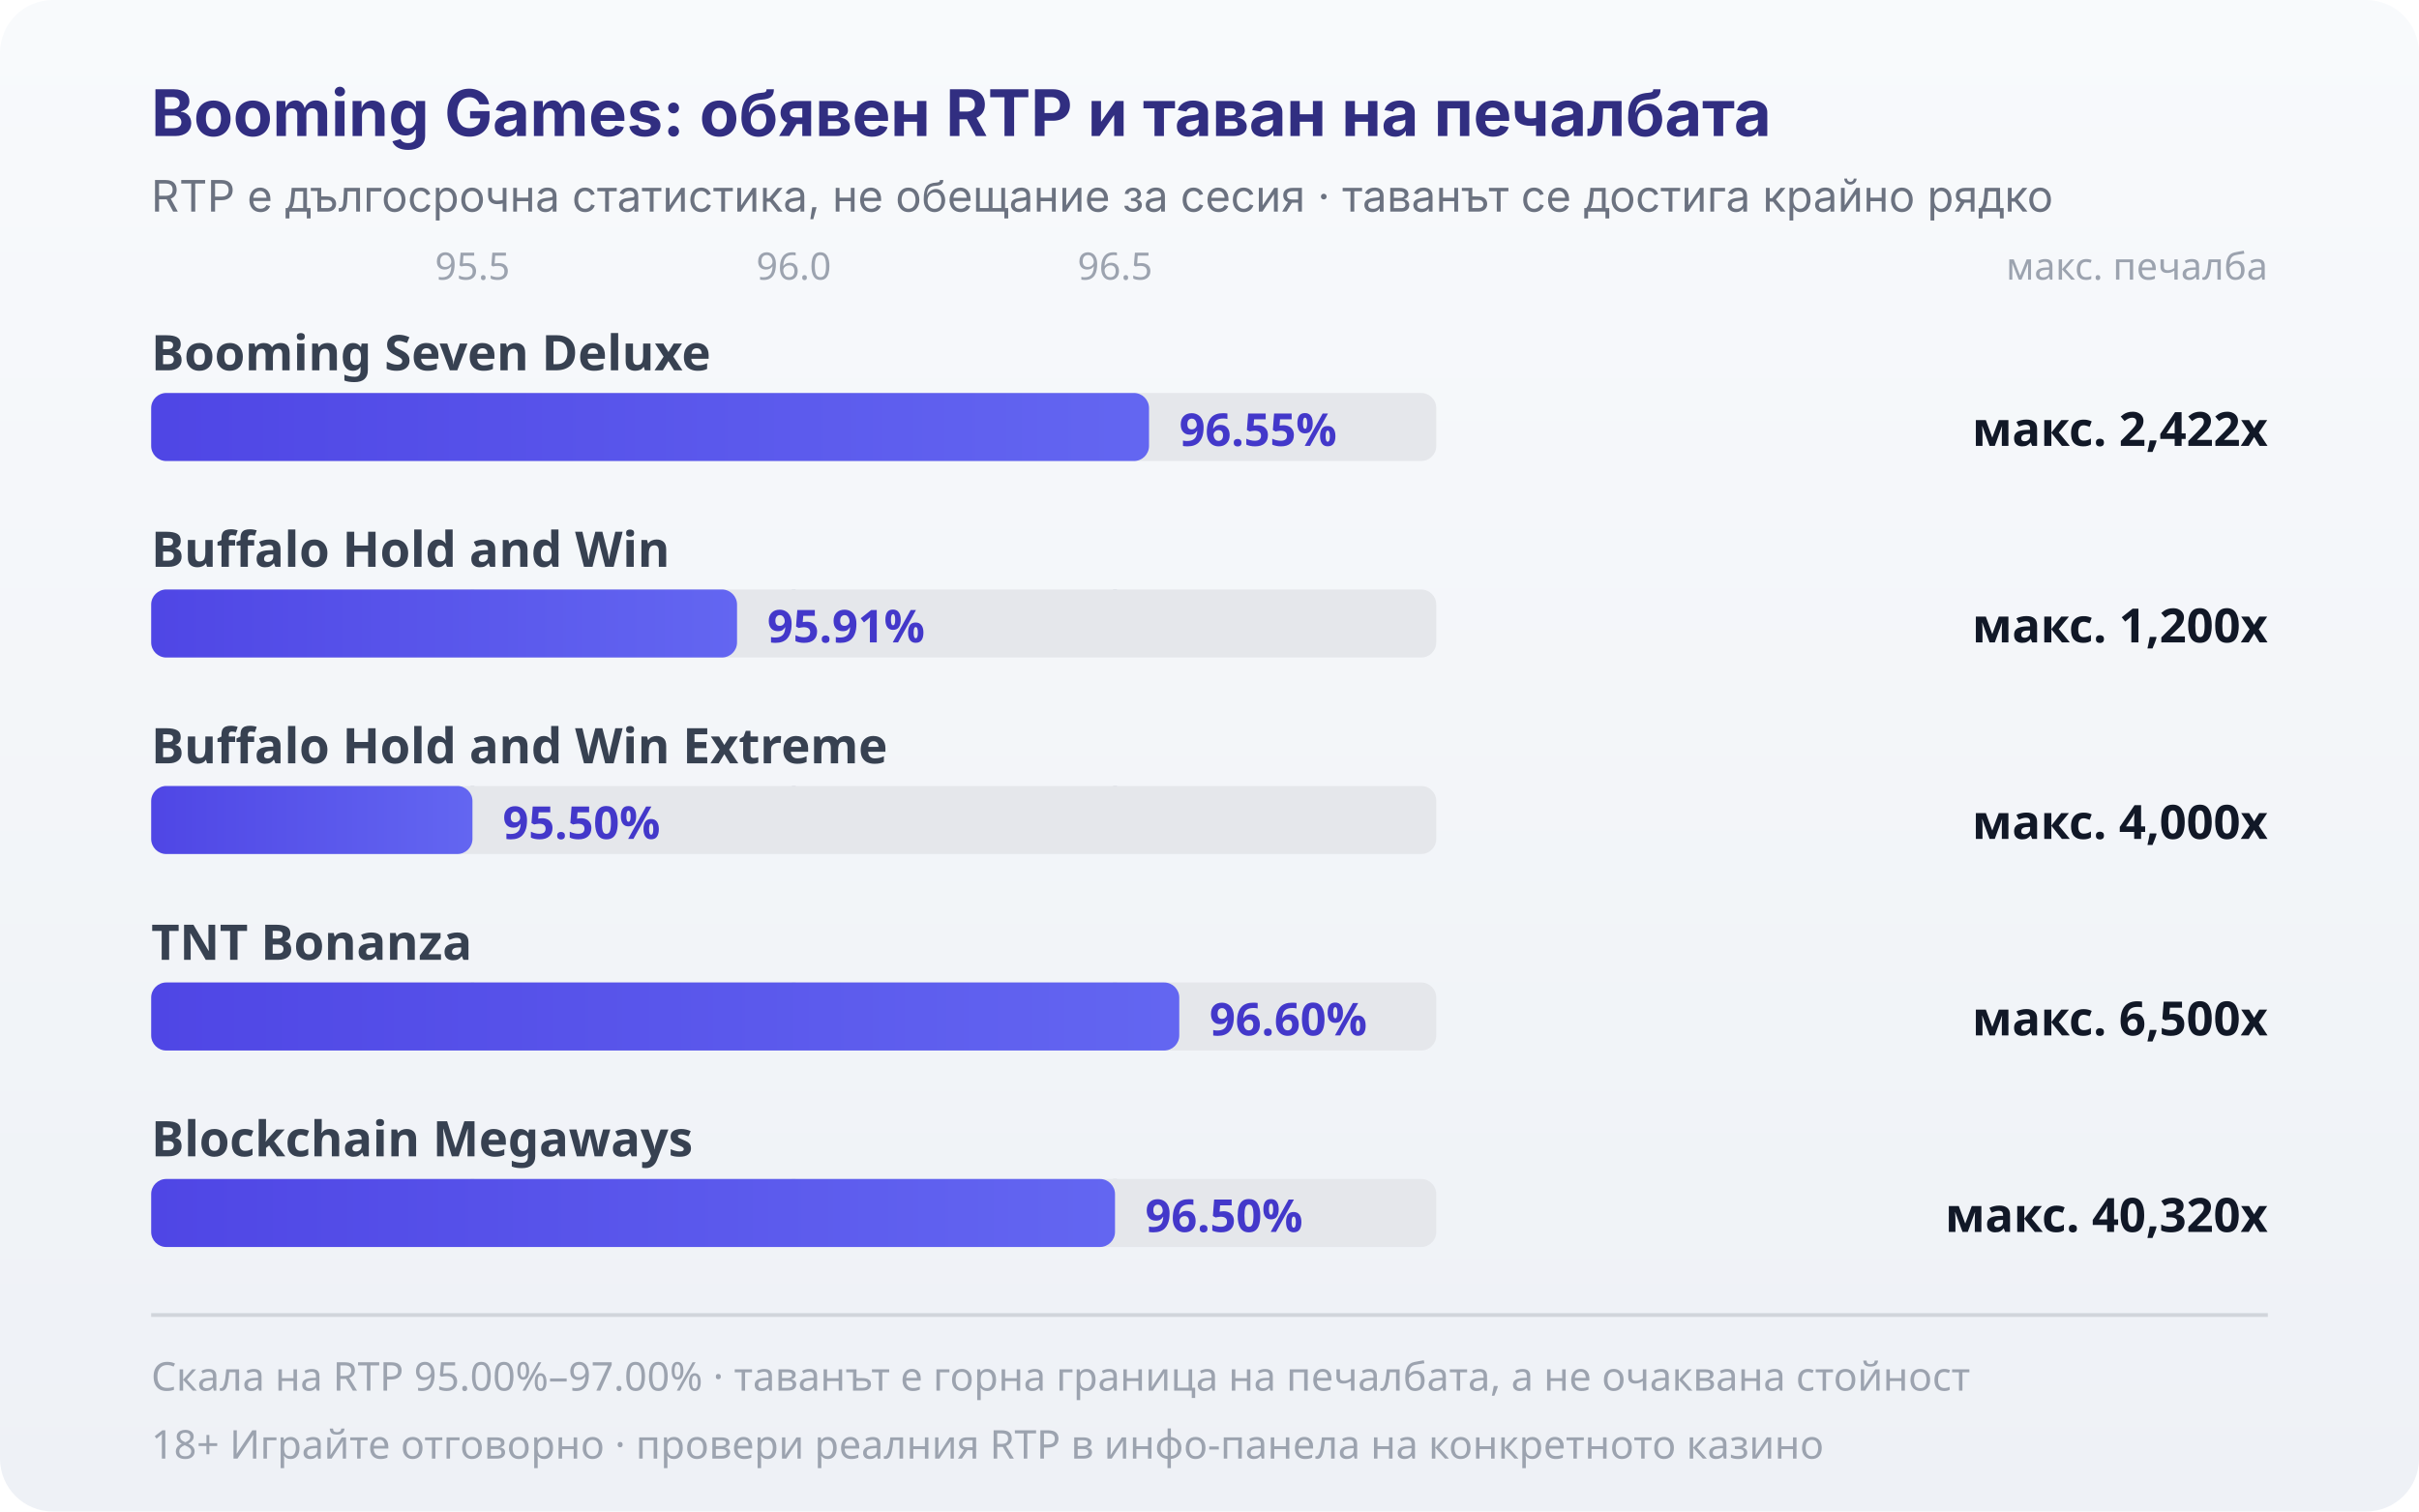
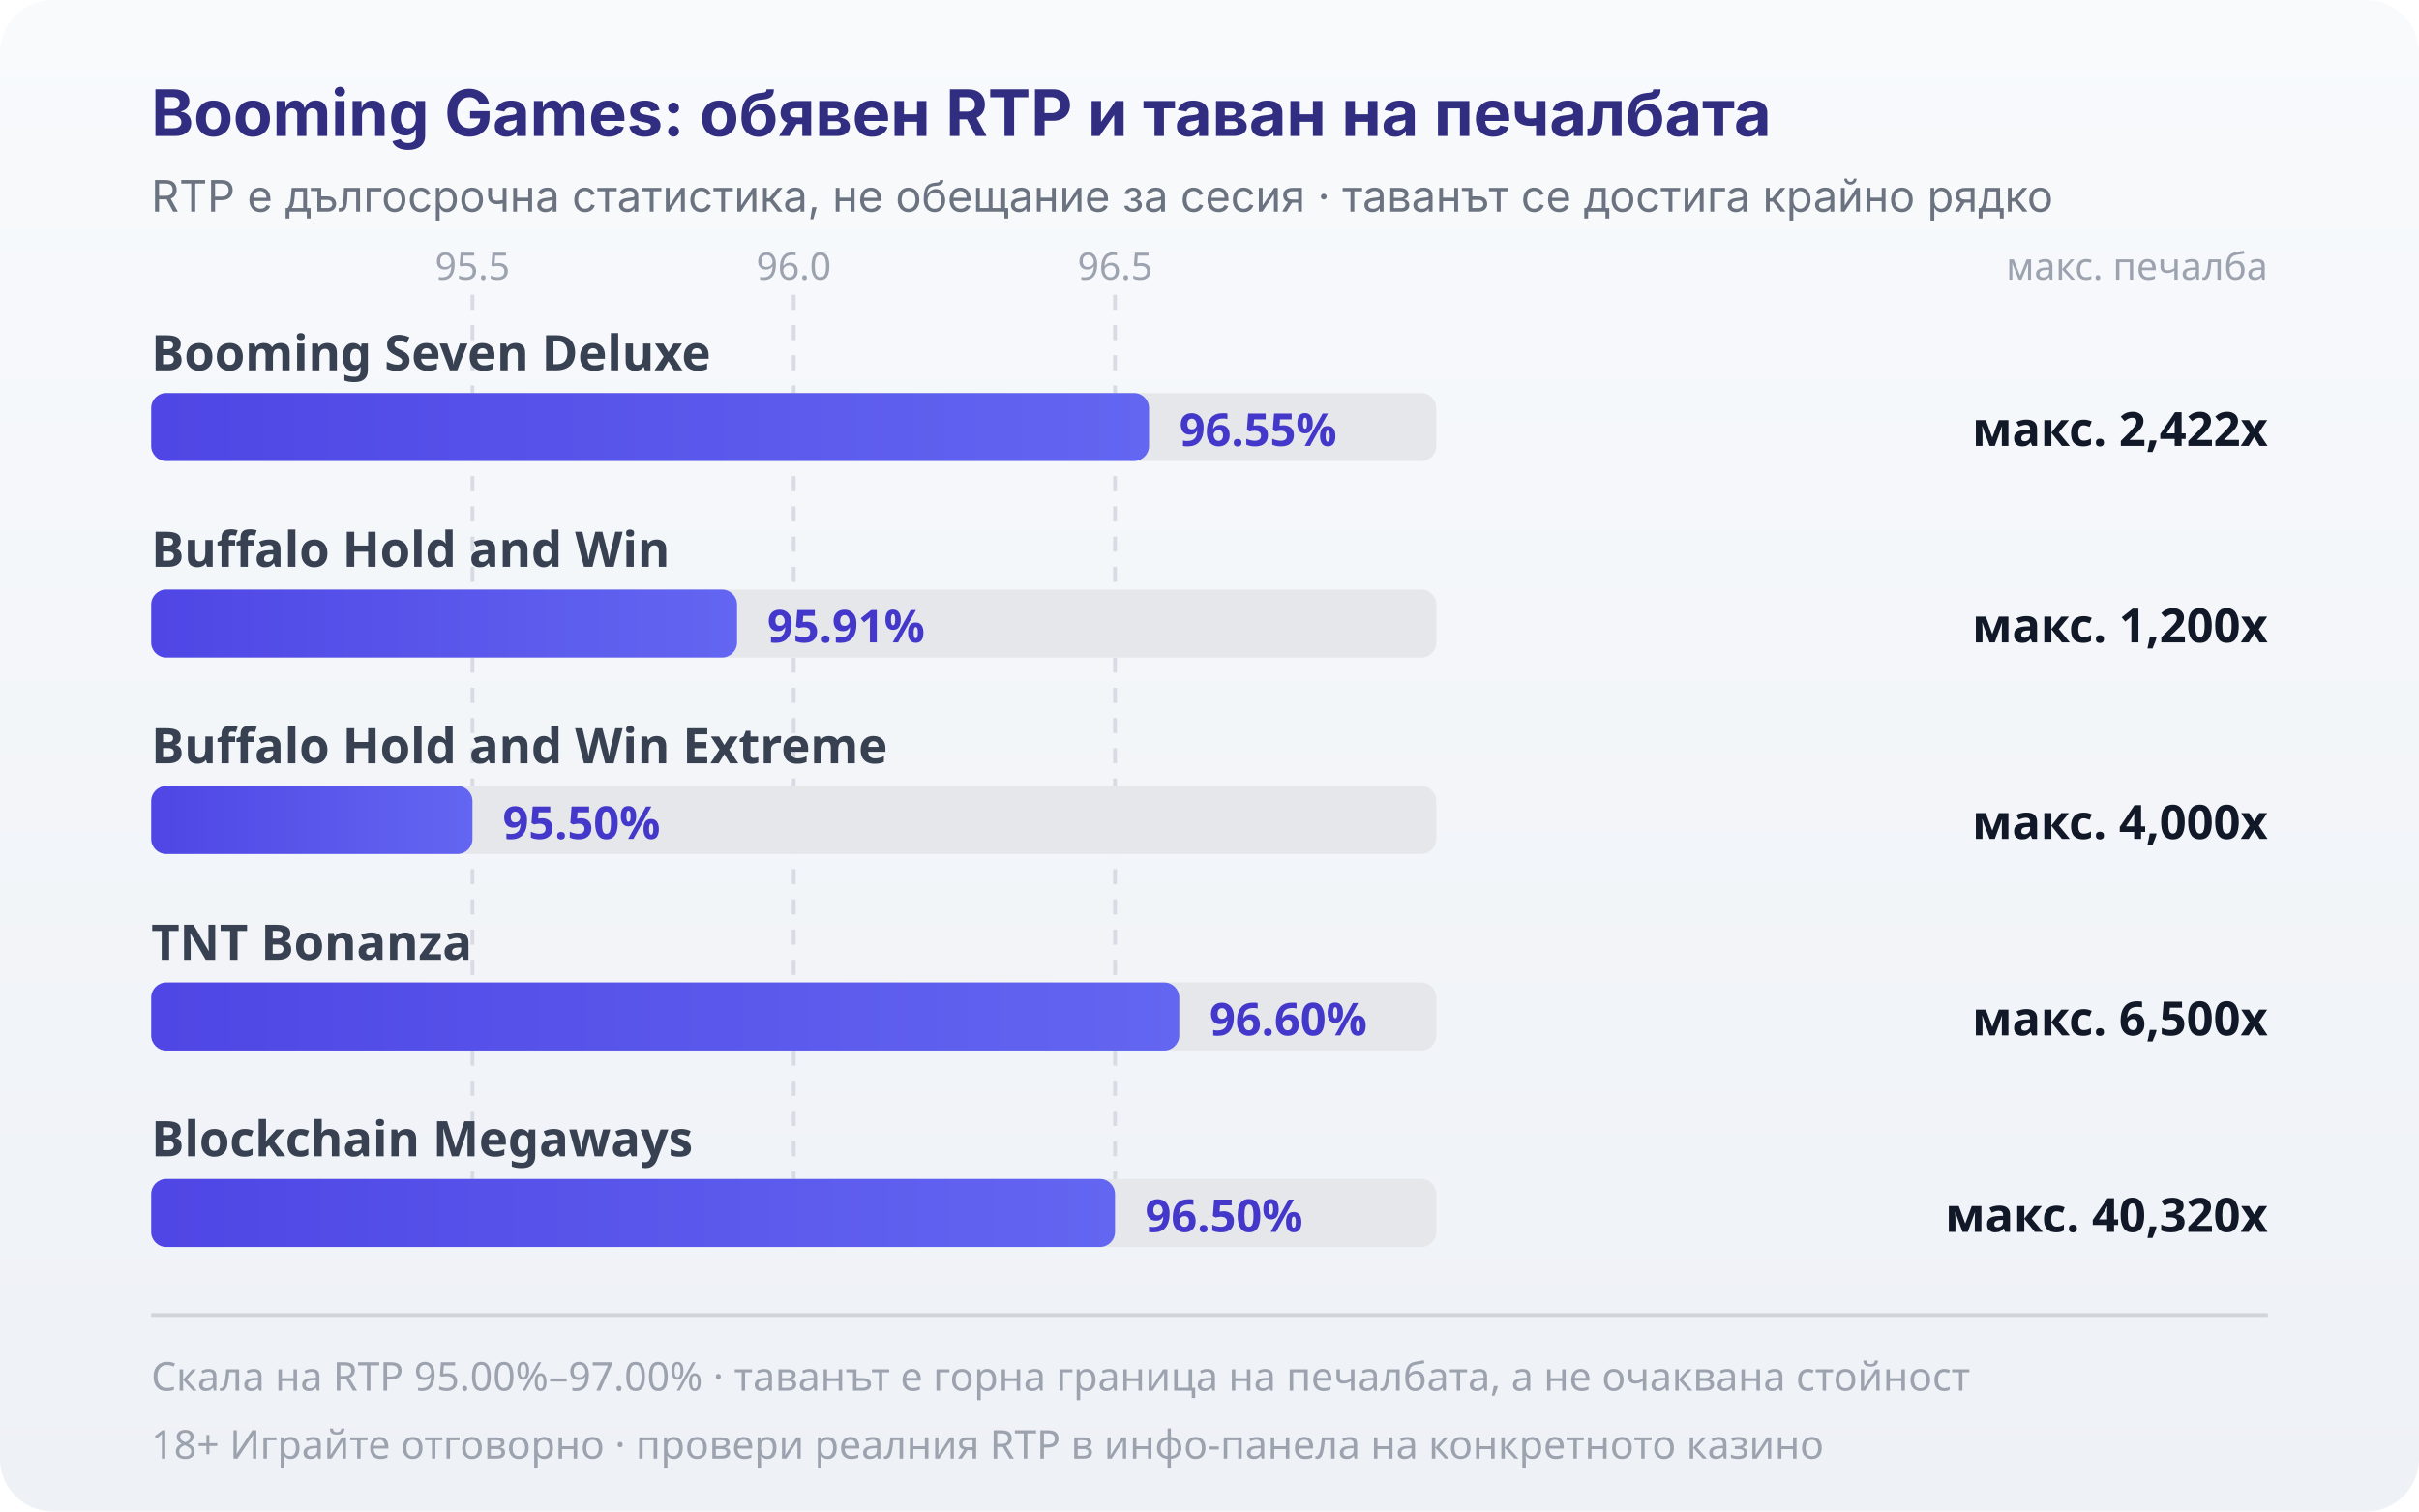
<svg xmlns="http://www.w3.org/2000/svg" viewBox="0 0 640 400" width="640" height="400" role="img" aria-label="Обявен RTP и таван на печалбата на пет слота на Booming Games: Booming Seven Deluxe RTP 96.55% таван 2,422x, Buffalo Hold and Win RTP 95.91% таван 1,200x, Buffalo Hold and Win Extreme RTP 95.50% таван 4,000x, TNT Bonanza RTP 96.60% таван 6,500x, Blockchain Megaways RTP 96.50% таван 40,320x">
  <defs>
    <linearGradient id="cardbg" x1="0" y1="0" x2="0" y2="1">
      <stop offset="0%" stop-color="#f8fafc" />
      <stop offset="100%" stop-color="#eef1f6" />
    </linearGradient>
    <linearGradient id="bar" x1="0" y1="0" x2="1" y2="0">
      <stop offset="0%" stop-color="#4f46e5" />
      <stop offset="100%" stop-color="#6366f1" />
    </linearGradient>
  </defs>
  <rect width="640" height="400" rx="14" ry="14" fill="url(#cardbg)" />
  <text x="40" y="36" font-family="system-ui, -apple-system, sans-serif" font-size="17" font-weight="700" fill="#312e81">Booming Games: обявен RTP и таван на печалбата</text>
  <text x="40" y="56" font-family="system-ui, -apple-system, sans-serif" font-size="11.5" fill="#6b7280">RTP е дългосрочна статистика, не обещание за сесия · таванът се достига крайно рядко</text>
-   <g stroke="#c7ccd6" stroke-width="1" stroke-dasharray="3,3">
-     <line x1="125" y1="104" x2="125" y2="122" />
-     <line x1="210" y1="104" x2="210" y2="122" />
-     <line x1="295" y1="104" x2="295" y2="122" />
-     <line x1="125" y1="156" x2="125" y2="174" />
-     <line x1="210" y1="156" x2="210" y2="174" />
-     <line x1="295" y1="156" x2="295" y2="174" />
-     <line x1="125" y1="208" x2="125" y2="226" />
-     <line x1="210" y1="208" x2="210" y2="226" />
-     <line x1="295" y1="208" x2="295" y2="226" />
-     <line x1="125" y1="260" x2="125" y2="278" />
-     <line x1="210" y1="260" x2="210" y2="278" />
-     <line x1="295" y1="260" x2="295" y2="278" />
-     <line x1="125" y1="312" x2="125" y2="330" />
-     <line x1="210" y1="312" x2="210" y2="330" />
-     <line x1="295" y1="312" x2="295" y2="330" />
-   </g>
+   <line x1="125" y1="78" x2="125" y2="322" stroke="#d7dbe3" stroke-width="1" stroke-dasharray="4,4" />
+   <line x1="210" y1="78" x2="210" y2="322" stroke="#d7dbe3" stroke-width="1" stroke-dasharray="4,4" />
+   <line x1="295" y1="78" x2="295" y2="322" stroke="#d7dbe3" stroke-width="1" stroke-dasharray="4,4" />
  <text x="125" y="74" font-family="system-ui, sans-serif" font-size="10" fill="#9ca3af" text-anchor="middle">95.5</text>
  <text x="210" y="74" font-family="system-ui, sans-serif" font-size="10" fill="#9ca3af" text-anchor="middle">96.0</text>
  <text x="295" y="74" font-family="system-ui, sans-serif" font-size="10" fill="#9ca3af" text-anchor="middle">96.5</text>
  <text x="600" y="74" font-family="system-ui, sans-serif" font-size="10" fill="#9ca3af" text-anchor="end">макс. печалба</text>
  <text x="40" y="98" font-family="system-ui, sans-serif" font-size="13" font-weight="600" fill="#374151">Booming Seven Deluxe</text>
  <rect x="40" y="104" width="340" height="18" rx="4" fill="#e5e7eb" />
  <rect x="40" y="104" width="264" height="18" rx="4" fill="url(#bar)" />
  <text x="312" y="118" font-family="system-ui, sans-serif" font-size="12" font-weight="800" fill="#4338ca" text-anchor="start">96.55%</text>
  <text x="600" y="118" font-family="system-ui, sans-serif" font-size="12.5" font-weight="700" fill="#111827" text-anchor="end">макс. 2,422x</text>
  <text x="40" y="150" font-family="system-ui, sans-serif" font-size="13" font-weight="600" fill="#374151">Buffalo Hold and Win</text>
  <rect x="40" y="156" width="340" height="18" rx="4" fill="#e5e7eb" />
  <rect x="40" y="156" width="155" height="18" rx="4" fill="url(#bar)" />
  <text x="203" y="170" font-family="system-ui, sans-serif" font-size="12" font-weight="800" fill="#4338ca" text-anchor="start">95.91%</text>
  <text x="600" y="170" font-family="system-ui, sans-serif" font-size="12.5" font-weight="700" fill="#111827" text-anchor="end">макс. 1,200x</text>
  <text x="40" y="202" font-family="system-ui, sans-serif" font-size="13" font-weight="600" fill="#374151">Buffalo Hold and Win Extreme</text>
  <rect x="40" y="208" width="340" height="18" rx="4" fill="#e5e7eb" />
  <rect x="40" y="208" width="85" height="18" rx="4" fill="url(#bar)" />
  <text x="133" y="222" font-family="system-ui, sans-serif" font-size="12" font-weight="800" fill="#4338ca" text-anchor="start">95.50%</text>
  <text x="600" y="222" font-family="system-ui, sans-serif" font-size="12.5" font-weight="700" fill="#111827" text-anchor="end">макс. 4,000x</text>
  <text x="40" y="254" font-family="system-ui, sans-serif" font-size="13" font-weight="600" fill="#374151">TNT Bonanza</text>
  <rect x="40" y="260" width="340" height="18" rx="4" fill="#e5e7eb" />
  <rect x="40" y="260" width="272" height="18" rx="4" fill="url(#bar)" />
  <text x="320" y="274" font-family="system-ui, sans-serif" font-size="12" font-weight="800" fill="#4338ca" text-anchor="start">96.60%</text>
  <text x="600" y="274" font-family="system-ui, sans-serif" font-size="12.5" font-weight="700" fill="#111827" text-anchor="end">макс. 6,500x</text>
  <text x="40" y="306" font-family="system-ui, sans-serif" font-size="13" font-weight="600" fill="#374151">Blockchain Megaways</text>
  <rect x="40" y="312" width="340" height="18" rx="4" fill="#e5e7eb" />
  <rect x="40" y="312" width="255" height="18" rx="4" fill="url(#bar)" />
  <text x="303" y="326" font-family="system-ui, sans-serif" font-size="12" font-weight="800" fill="#4338ca" text-anchor="start">96.50%</text>
  <text x="600" y="326" font-family="system-ui, sans-serif" font-size="12.5" font-weight="700" fill="#111827" text-anchor="end">макс. 40,320x</text>
  <line x1="40" y1="348" x2="600" y2="348" stroke="#d1d5db" stroke-width="1" />
  <text x="40" y="368" font-family="system-ui, sans-serif" font-size="10.5" fill="#9ca3af">Скала на RTP 95.00%–97.00% · таванът е горна граница на печалбата, а не очаквана стойност</text>
  <text x="40" y="386" font-family="system-ui, sans-serif" font-size="10.5" fill="#9ca3af">18+ Играйте отговорно · провери реалния RTP в инфо-панела на конкретното казино</text>
</svg>
